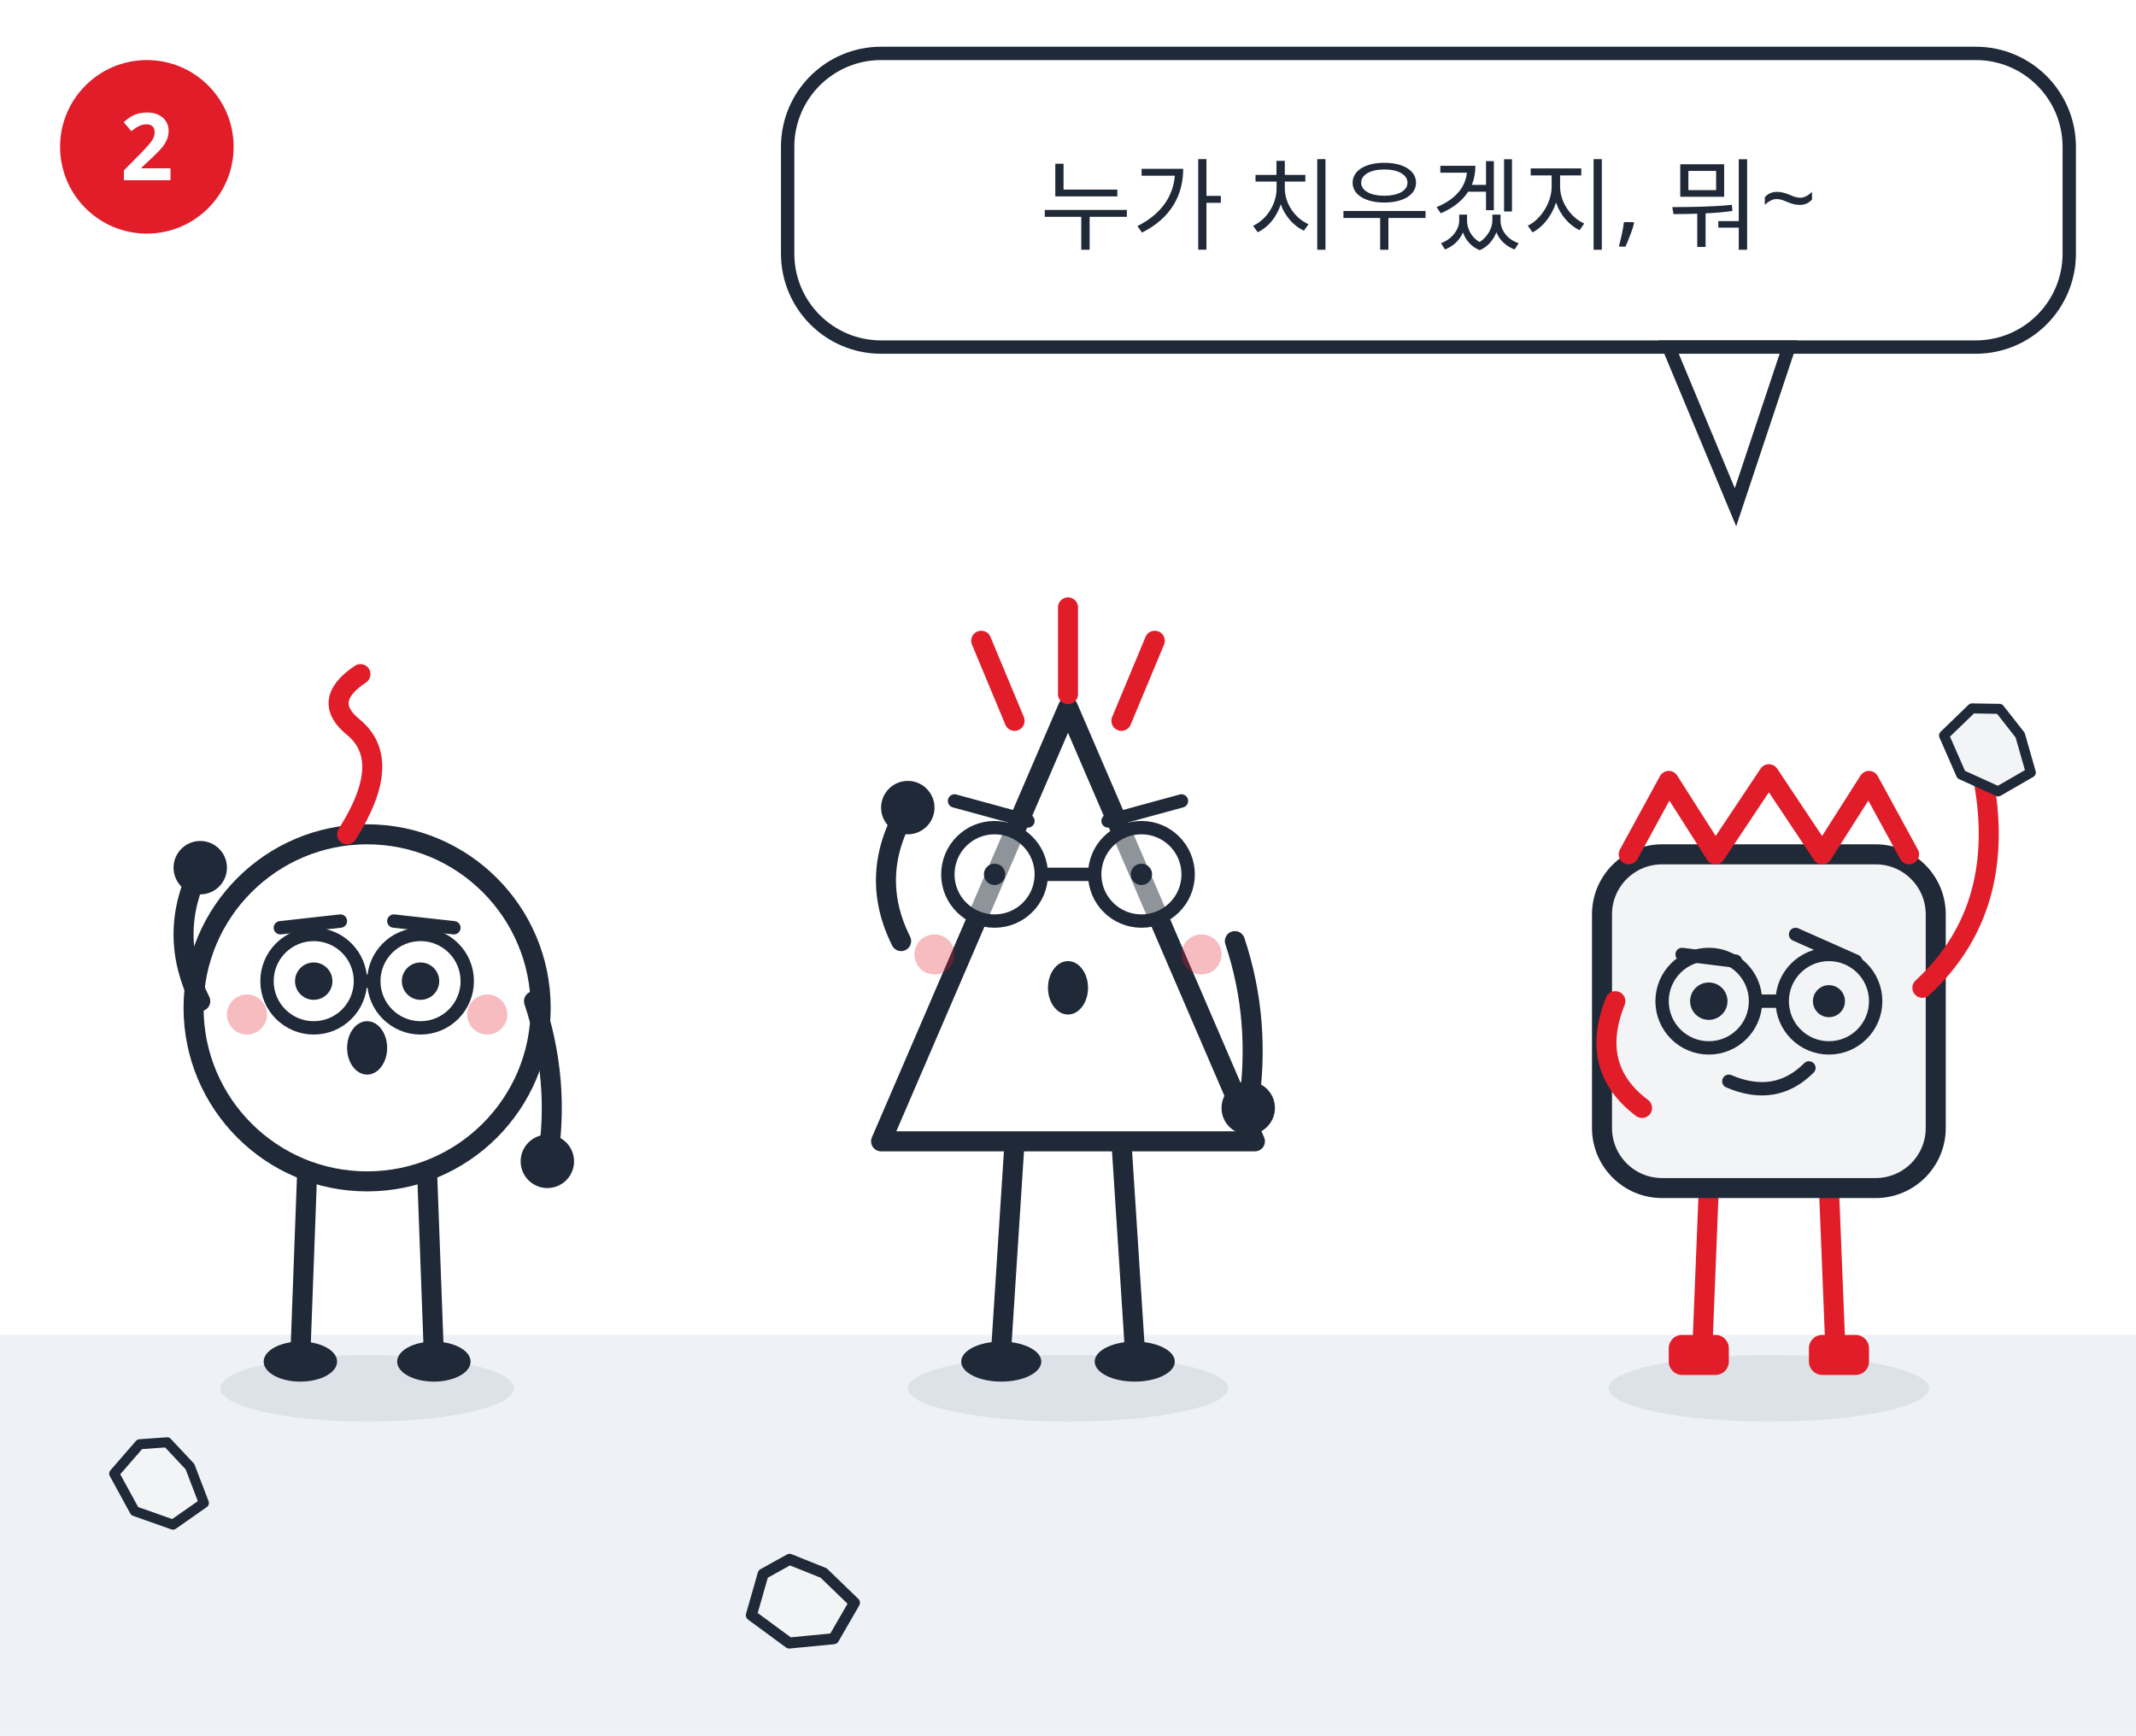
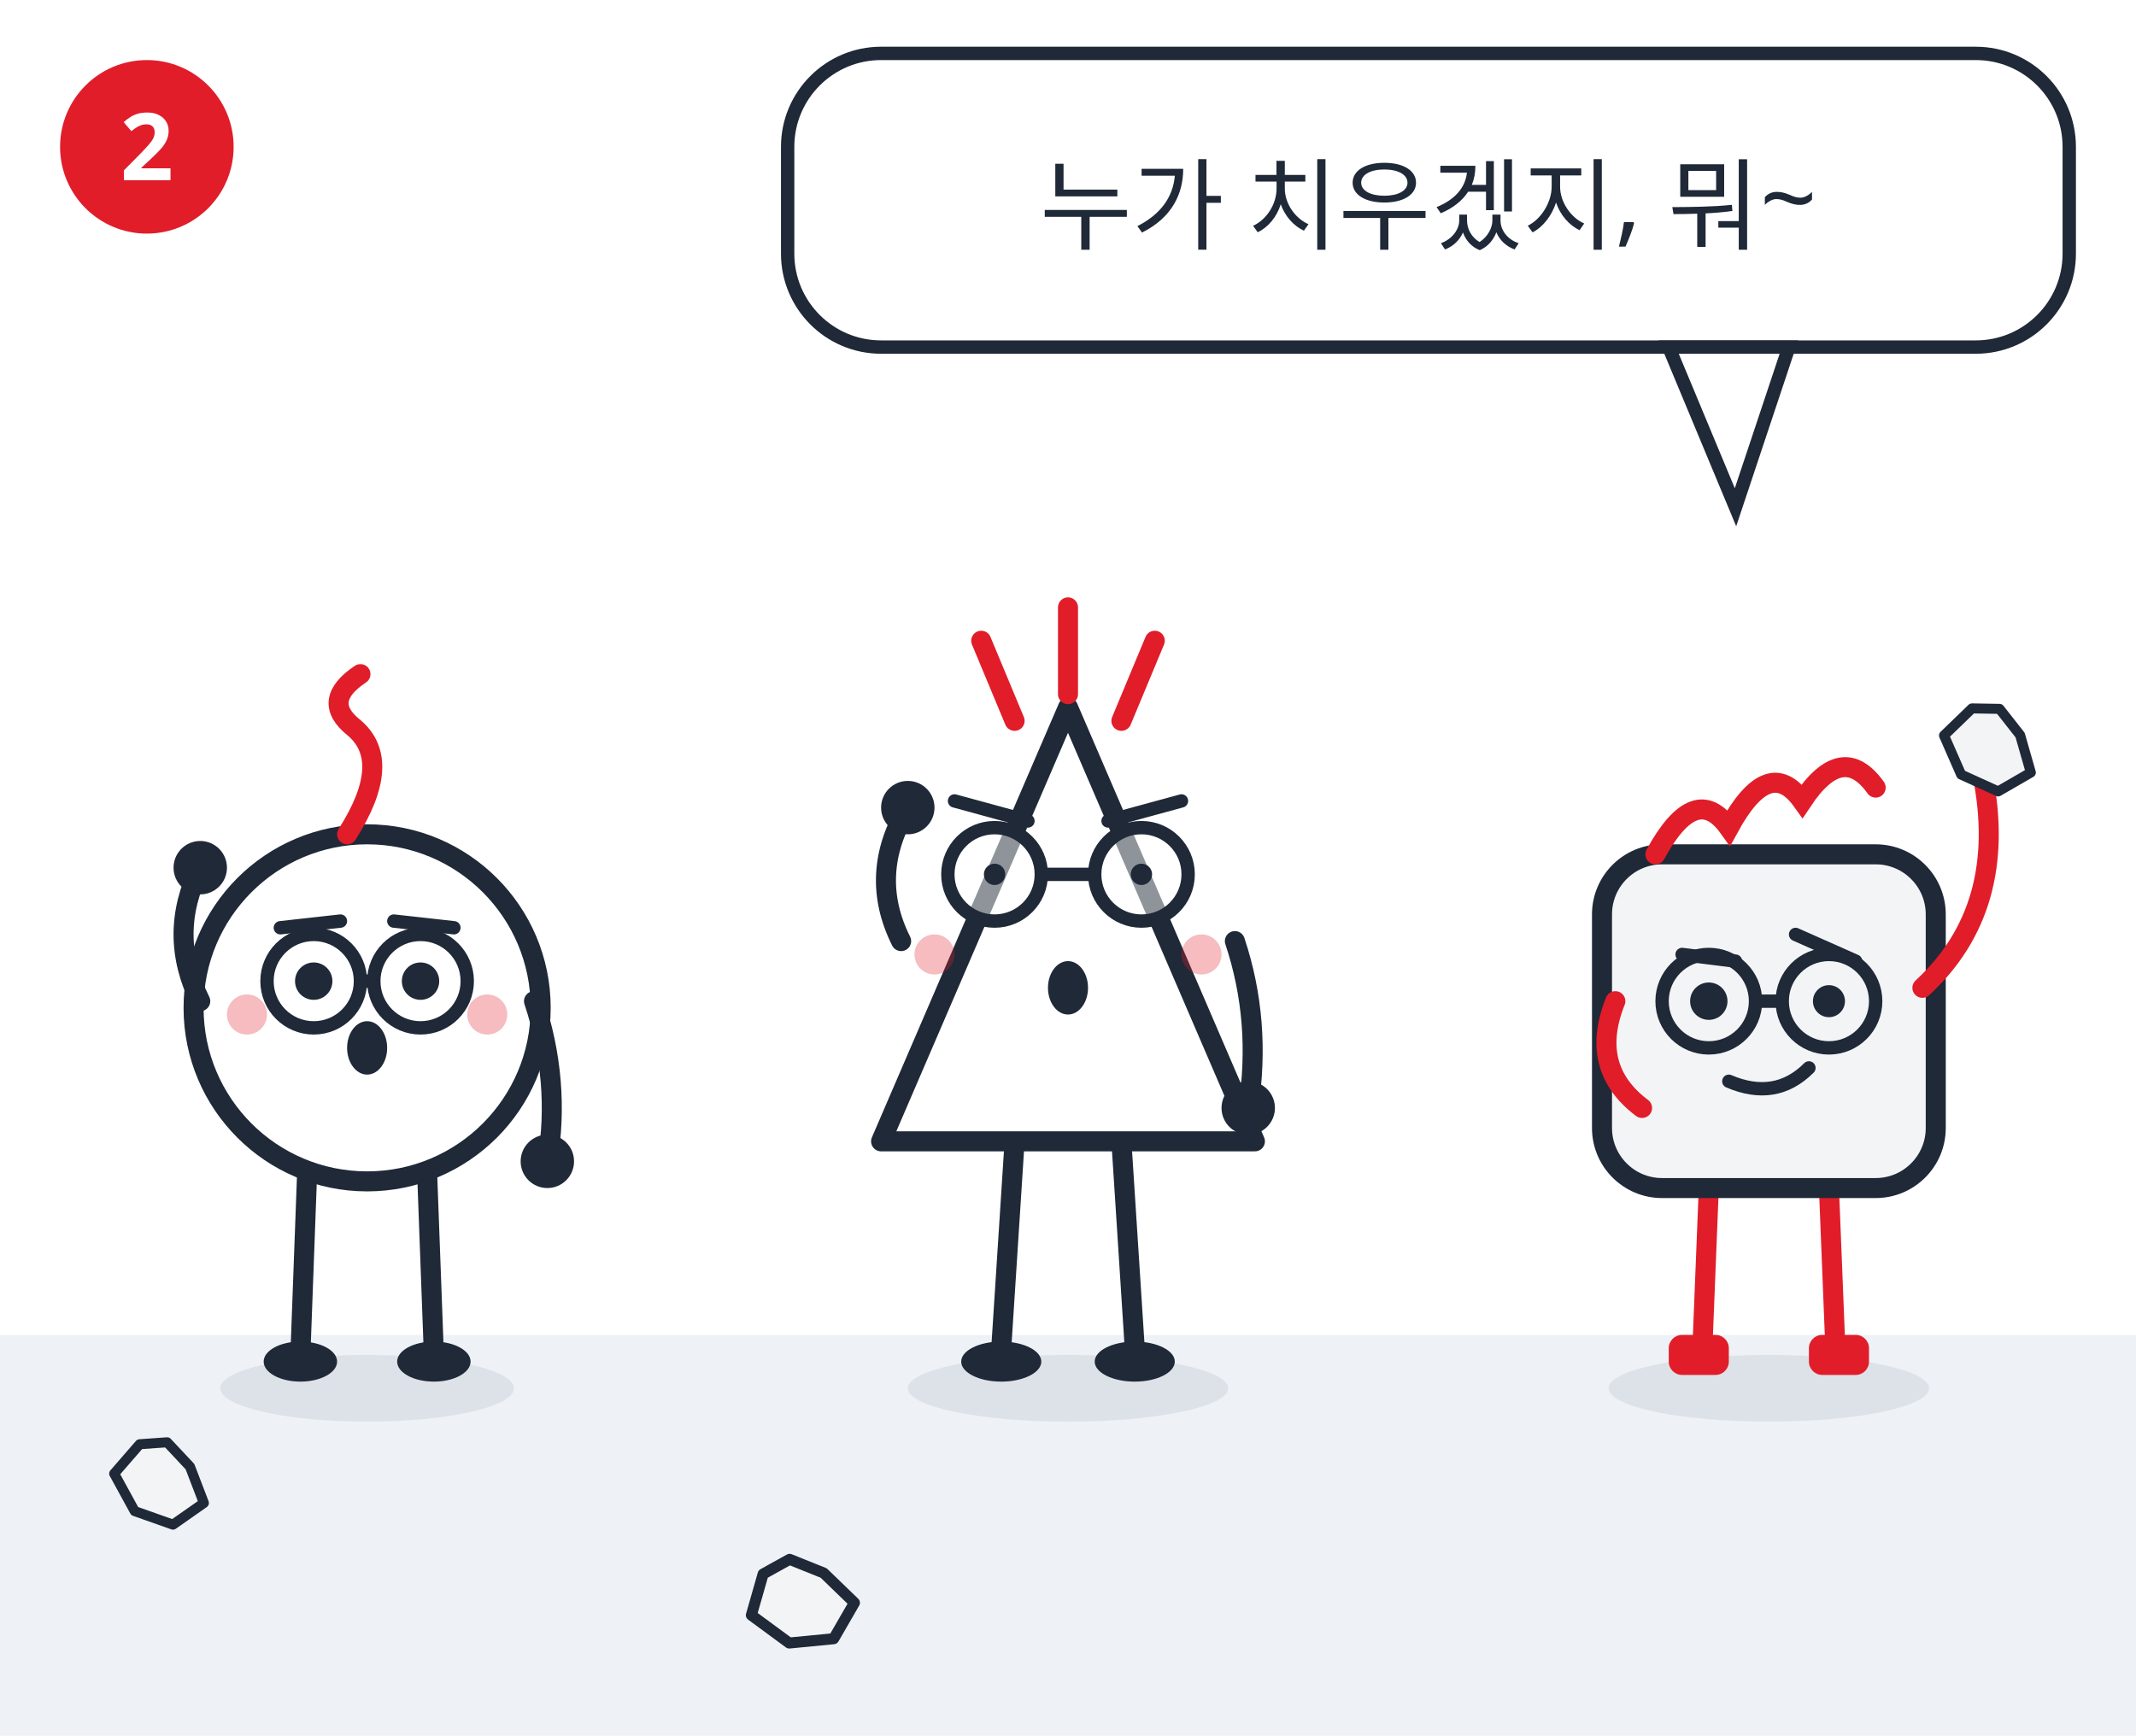
<svg xmlns="http://www.w3.org/2000/svg" viewBox="0 0 320 260" role="img" aria-label="네모가 누가 치우겠지 하며 쓰레기를 던지려 하는 장면">
  <rect width="320" height="260" fill="#ffffff" />
  <rect y="200" width="320" height="60" fill="#eef2f7" />
  <polygon points="0,-6 4,-3 7,2 3,6 -3,5 -7,0 -4,-5" fill="#f3f4f6" stroke="#1f2937" stroke-width="1.5" stroke-linejoin="round" transform="translate(24,222) rotate(10)" />
  <polygon points="0,-6 4,-3 7,2 3,6 -3,5 -7,0 -4,-5" fill="#f3f4f6" stroke="#1f2937" stroke-width="1.5" stroke-linejoin="round" transform="translate(120,240) rotate(-15) scale(1.1)" />
  <circle cx="22" cy="22" r="13" fill="#e11d2a" />
  <text x="22" y="27" text-anchor="middle" font-family="'Pretendard', sans-serif" font-size="14" font-weight="bold" fill="#ffffff">2</text>
  <g transform="translate(55,206)">
    <ellipse cx="0" cy="2" rx="22" ry="5" fill="#1f2937" opacity="0.08" />
    <line x1="-9" y1="-30" x2="-10" y2="-3" stroke="#1f2937" stroke-width="3" stroke-linecap="round" />
    <line x1="9" y1="-30" x2="10" y2="-3" stroke="#1f2937" stroke-width="3" stroke-linecap="round" />
    <ellipse cx="-10" cy="-2" rx="5.5" ry="3" fill="#1f2937" />
    <ellipse cx="10" cy="-2" rx="5.5" ry="3" fill="#1f2937" />
    <circle cx="0" cy="-55" r="26" fill="#ffffff" stroke="#1f2937" stroke-width="3" />
    <path d="M -3,-81 Q 4,-92 -2,-97 Q -7,-101 -1,-105" stroke="#e11d2a" stroke-width="3" stroke-linecap="round" fill="none" />
    <path d="M -25,-56 Q -30,-66 -25,-76" stroke="#1f2937" stroke-width="3" stroke-linecap="round" fill="none" />
    <circle cx="-25" cy="-76" r="4" fill="#1f2937" />
    <path d="M 25,-56 Q 29,-44 27,-32" stroke="#1f2937" stroke-width="3" stroke-linecap="round" fill="none" />
    <circle cx="27" cy="-32" r="4" fill="#1f2937" />
    <circle cx="-18" cy="-54" r="3" fill="#e11d2a" opacity="0.3" />
    <circle cx="18" cy="-54" r="3" fill="#e11d2a" opacity="0.3" />
    <g fill="none" stroke="#1f2937" stroke-width="2">
      <circle cx="-8" cy="-59" r="7" />
      <circle cx="8" cy="-59" r="7" />
      <path d="M -1,-59 h2" />
    </g>
    <circle cx="-8" cy="-59" r="2.8" fill="#1f2937" />
    <circle cx="8" cy="-59" r="2.8" fill="#1f2937" />
    <line x1="-13" y1="-67" x2="-4" y2="-68" stroke="#1f2937" stroke-width="2" stroke-linecap="round" />
    <line x1="4" y1="-68" x2="13" y2="-67" stroke="#1f2937" stroke-width="2" stroke-linecap="round" />
    <ellipse cx="0" cy="-49" rx="3" ry="4" fill="#1f2937" />
  </g>
  <g transform="translate(160,206)">
    <ellipse cx="0" cy="2" rx="24" ry="5" fill="#1f2937" opacity="0.08" />
    <line x1="-8" y1="-35" x2="-10" y2="-4" stroke="#1f2937" stroke-width="3" stroke-linecap="round" />
    <line x1="8" y1="-35" x2="10" y2="-4" stroke="#1f2937" stroke-width="3" stroke-linecap="round" />
    <ellipse cx="-10" cy="-2" rx="6" ry="3" fill="#1f2937" />
    <ellipse cx="10" cy="-2" rx="6" ry="3" fill="#1f2937" />
    <polygon points="0,-100 -28,-35 28,-35" fill="#ffffff" stroke="#1f2937" stroke-width="3" stroke-linejoin="round" />
    <path d="M -8,-98 L -13,-110" stroke="#e11d2a" stroke-width="3" stroke-linecap="round" />
    <path d="M 0,-102 L 0,-115" stroke="#e11d2a" stroke-width="3" stroke-linecap="round" />
    <path d="M 8,-98 L 13,-110" stroke="#e11d2a" stroke-width="3" stroke-linecap="round" />
    <path d="M -25,-65 Q -30,-75 -24,-85" stroke="#1f2937" stroke-width="3" stroke-linecap="round" fill="none" />
    <circle cx="-24" cy="-85" r="4" fill="#1f2937" />
    <path d="M 25,-65 Q 29,-53 27,-40" stroke="#1f2937" stroke-width="3" stroke-linecap="round" fill="none" />
    <circle cx="27" cy="-40" r="4" fill="#1f2937" />
    <circle cx="-11" cy="-75" r="7" fill="#ffffff" fill-opacity="0.5" stroke="#1f2937" stroke-width="2" />
    <circle cx="11" cy="-75" r="7" fill="#ffffff" fill-opacity="0.5" stroke="#1f2937" stroke-width="2" />
    <line x1="-4" y1="-75" x2="4" y2="-75" stroke="#1f2937" stroke-width="2" />
    <circle cx="-11" cy="-75" r="1.6" fill="#1f2937" />
    <circle cx="11" cy="-75" r="1.6" fill="#1f2937" />
    <circle cx="-20" cy="-63" r="3" fill="#e11d2a" opacity="0.3" />
    <circle cx="20" cy="-63" r="3" fill="#e11d2a" opacity="0.3" />
    <line x1="-17" y1="-86" x2="-6" y2="-83" stroke="#1f2937" stroke-width="2" stroke-linecap="round" />
    <line x1="6" y1="-83" x2="17" y2="-86" stroke="#1f2937" stroke-width="2" stroke-linecap="round" />
    <ellipse cx="0" cy="-58" rx="3" ry="4" fill="#1f2937" />
  </g>
  <g transform="translate(265,206)">
    <ellipse cx="0" cy="2" rx="24" ry="5" fill="#1f2937" opacity="0.08" />
    <line x1="-9" y1="-28" x2="-10" y2="-3" stroke="#e11d2a" stroke-width="3" stroke-linecap="round" />
    <line x1="9" y1="-28" x2="10" y2="-3" stroke="#e11d2a" stroke-width="3" stroke-linecap="round" />
    <rect x="-15" y="-6" width="9" height="6" rx="2" fill="#e11d2a" />
    <rect x="6" y="-6" width="9" height="6" rx="2" fill="#e11d2a" />
    <rect x="-25" y="-78" width="50" height="50" rx="9" fill="#f3f4f6" stroke="#1f2937" stroke-width="3" />
-     <polyline points="-21,-78 -15,-89 -8,-78 0,-90 8,-78 15,-89 21,-78" fill="none" stroke="#e11d2a" stroke-width="3" stroke-linejoin="round" stroke-linecap="round" />
+     <path d="M -17,-78 q6,-11 11,-4 q6,-11 11,-4 q6,-9 11,-2" fill="none" stroke="#e11d2a" stroke-width="3" stroke-linecap="round" />
    <path d="M -23,-56 Q -27,-46 -19,-40" stroke="#e11d2a" stroke-width="3" stroke-linecap="round" fill="none" />
    <path d="M 23,-58 Q 36,-70 32,-90" stroke="#e11d2a" stroke-width="3" stroke-linecap="round" fill="none" />
    <polygon points="0,-6 4,-3 7,2 3,6 -3,5 -7,0 -4,-5" fill="#f3f4f6" stroke="#1f2937" stroke-width="1.5" stroke-linejoin="round" transform="translate(33,-94) rotate(15)" />
    <g fill="none" stroke="#1f2937" stroke-width="2">
      <circle cx="-9" cy="-56" r="7" />
      <circle cx="9" cy="-56" r="7" />
      <path d="M -2,-56 h4" />
    </g>
    <circle cx="-9" cy="-56" r="2.8" fill="#1f2937" />
    <circle cx="9" cy="-56" r="2.4" fill="#1f2937" />
    <line x1="-13" y1="-63" x2="-5" y2="-62" stroke="#1f2937" stroke-width="2" stroke-linecap="round" />
    <line x1="4" y1="-66" x2="13" y2="-62" stroke="#1f2937" stroke-width="2" stroke-linecap="round" />
    <path d="M -6,-44 Q 1,-41 6,-46" stroke="#1f2937" stroke-width="2" stroke-linecap="round" fill="none" />
  </g>
  <rect x="118" y="8" width="192" height="44" rx="14" fill="#ffffff" stroke="#1f2937" stroke-width="2" />
  <polygon points="250,52 268,52 260,76" fill="#ffffff" stroke="#1f2937" stroke-width="2" />
  <text x="214" y="31" text-anchor="middle" dominant-baseline="middle" font-family="'Pretendard', sans-serif" font-size="15" fill="#1f2937">누가 치우겠지, 뭐~</text>
</svg>
